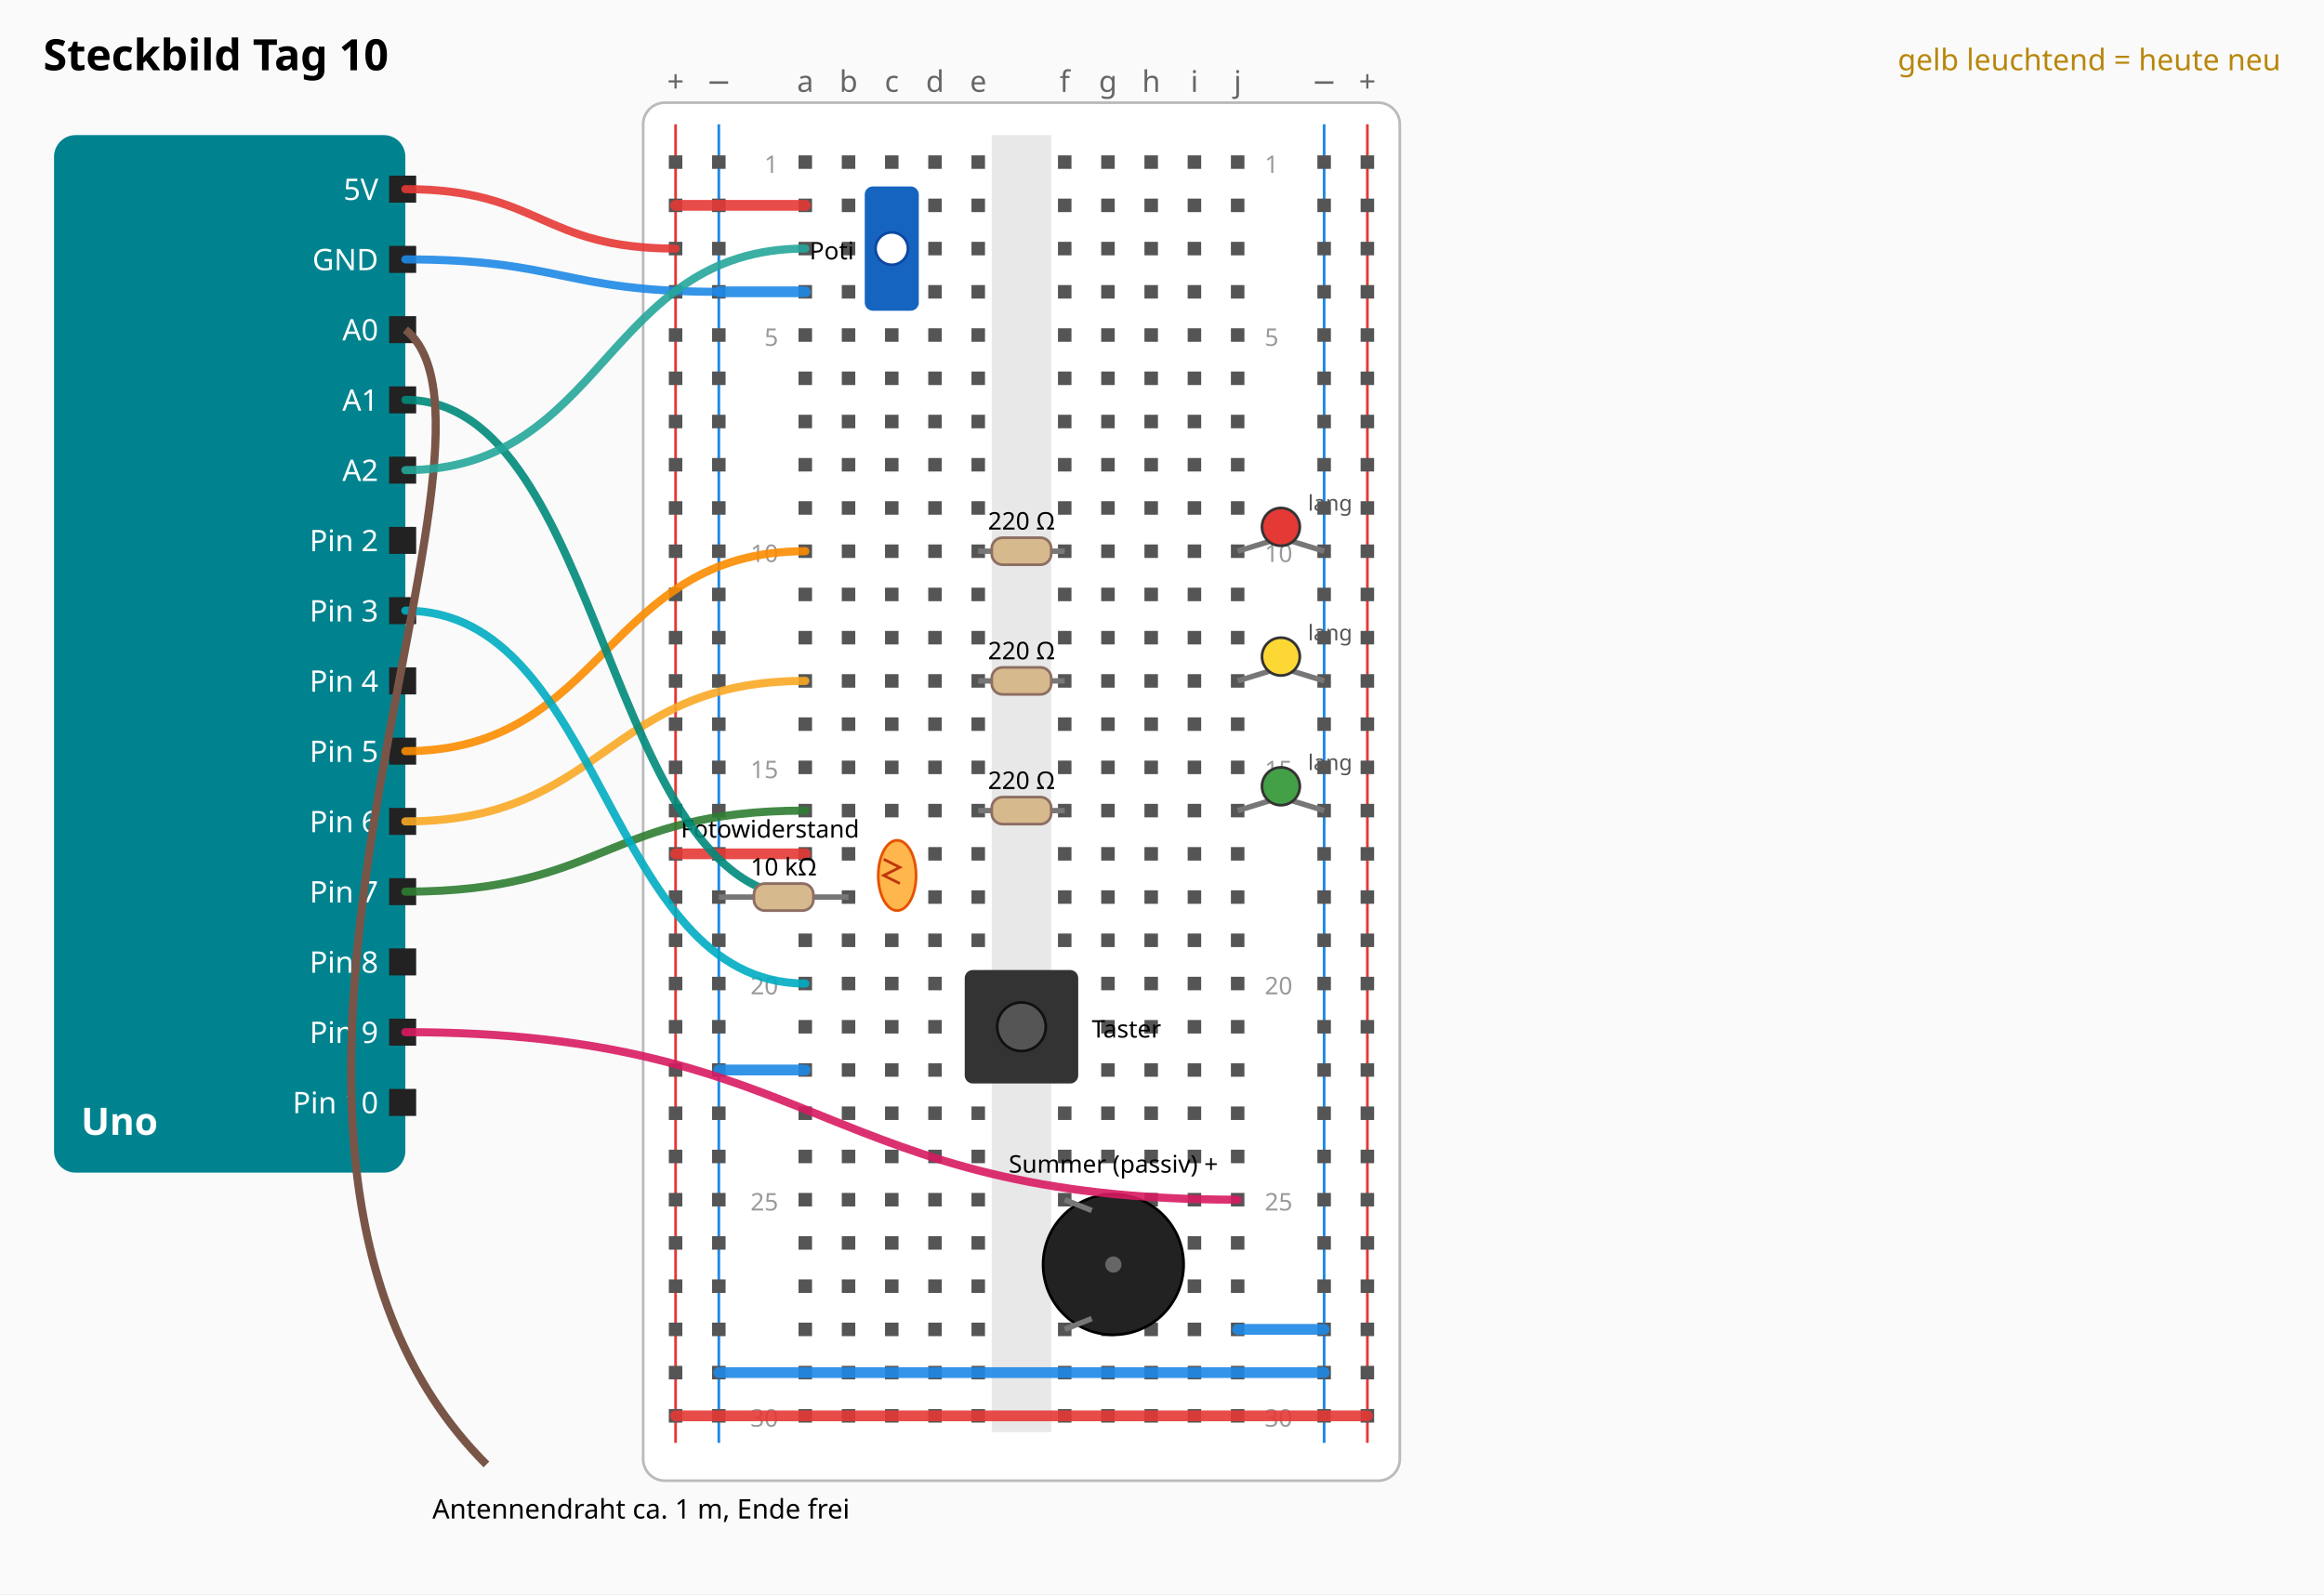
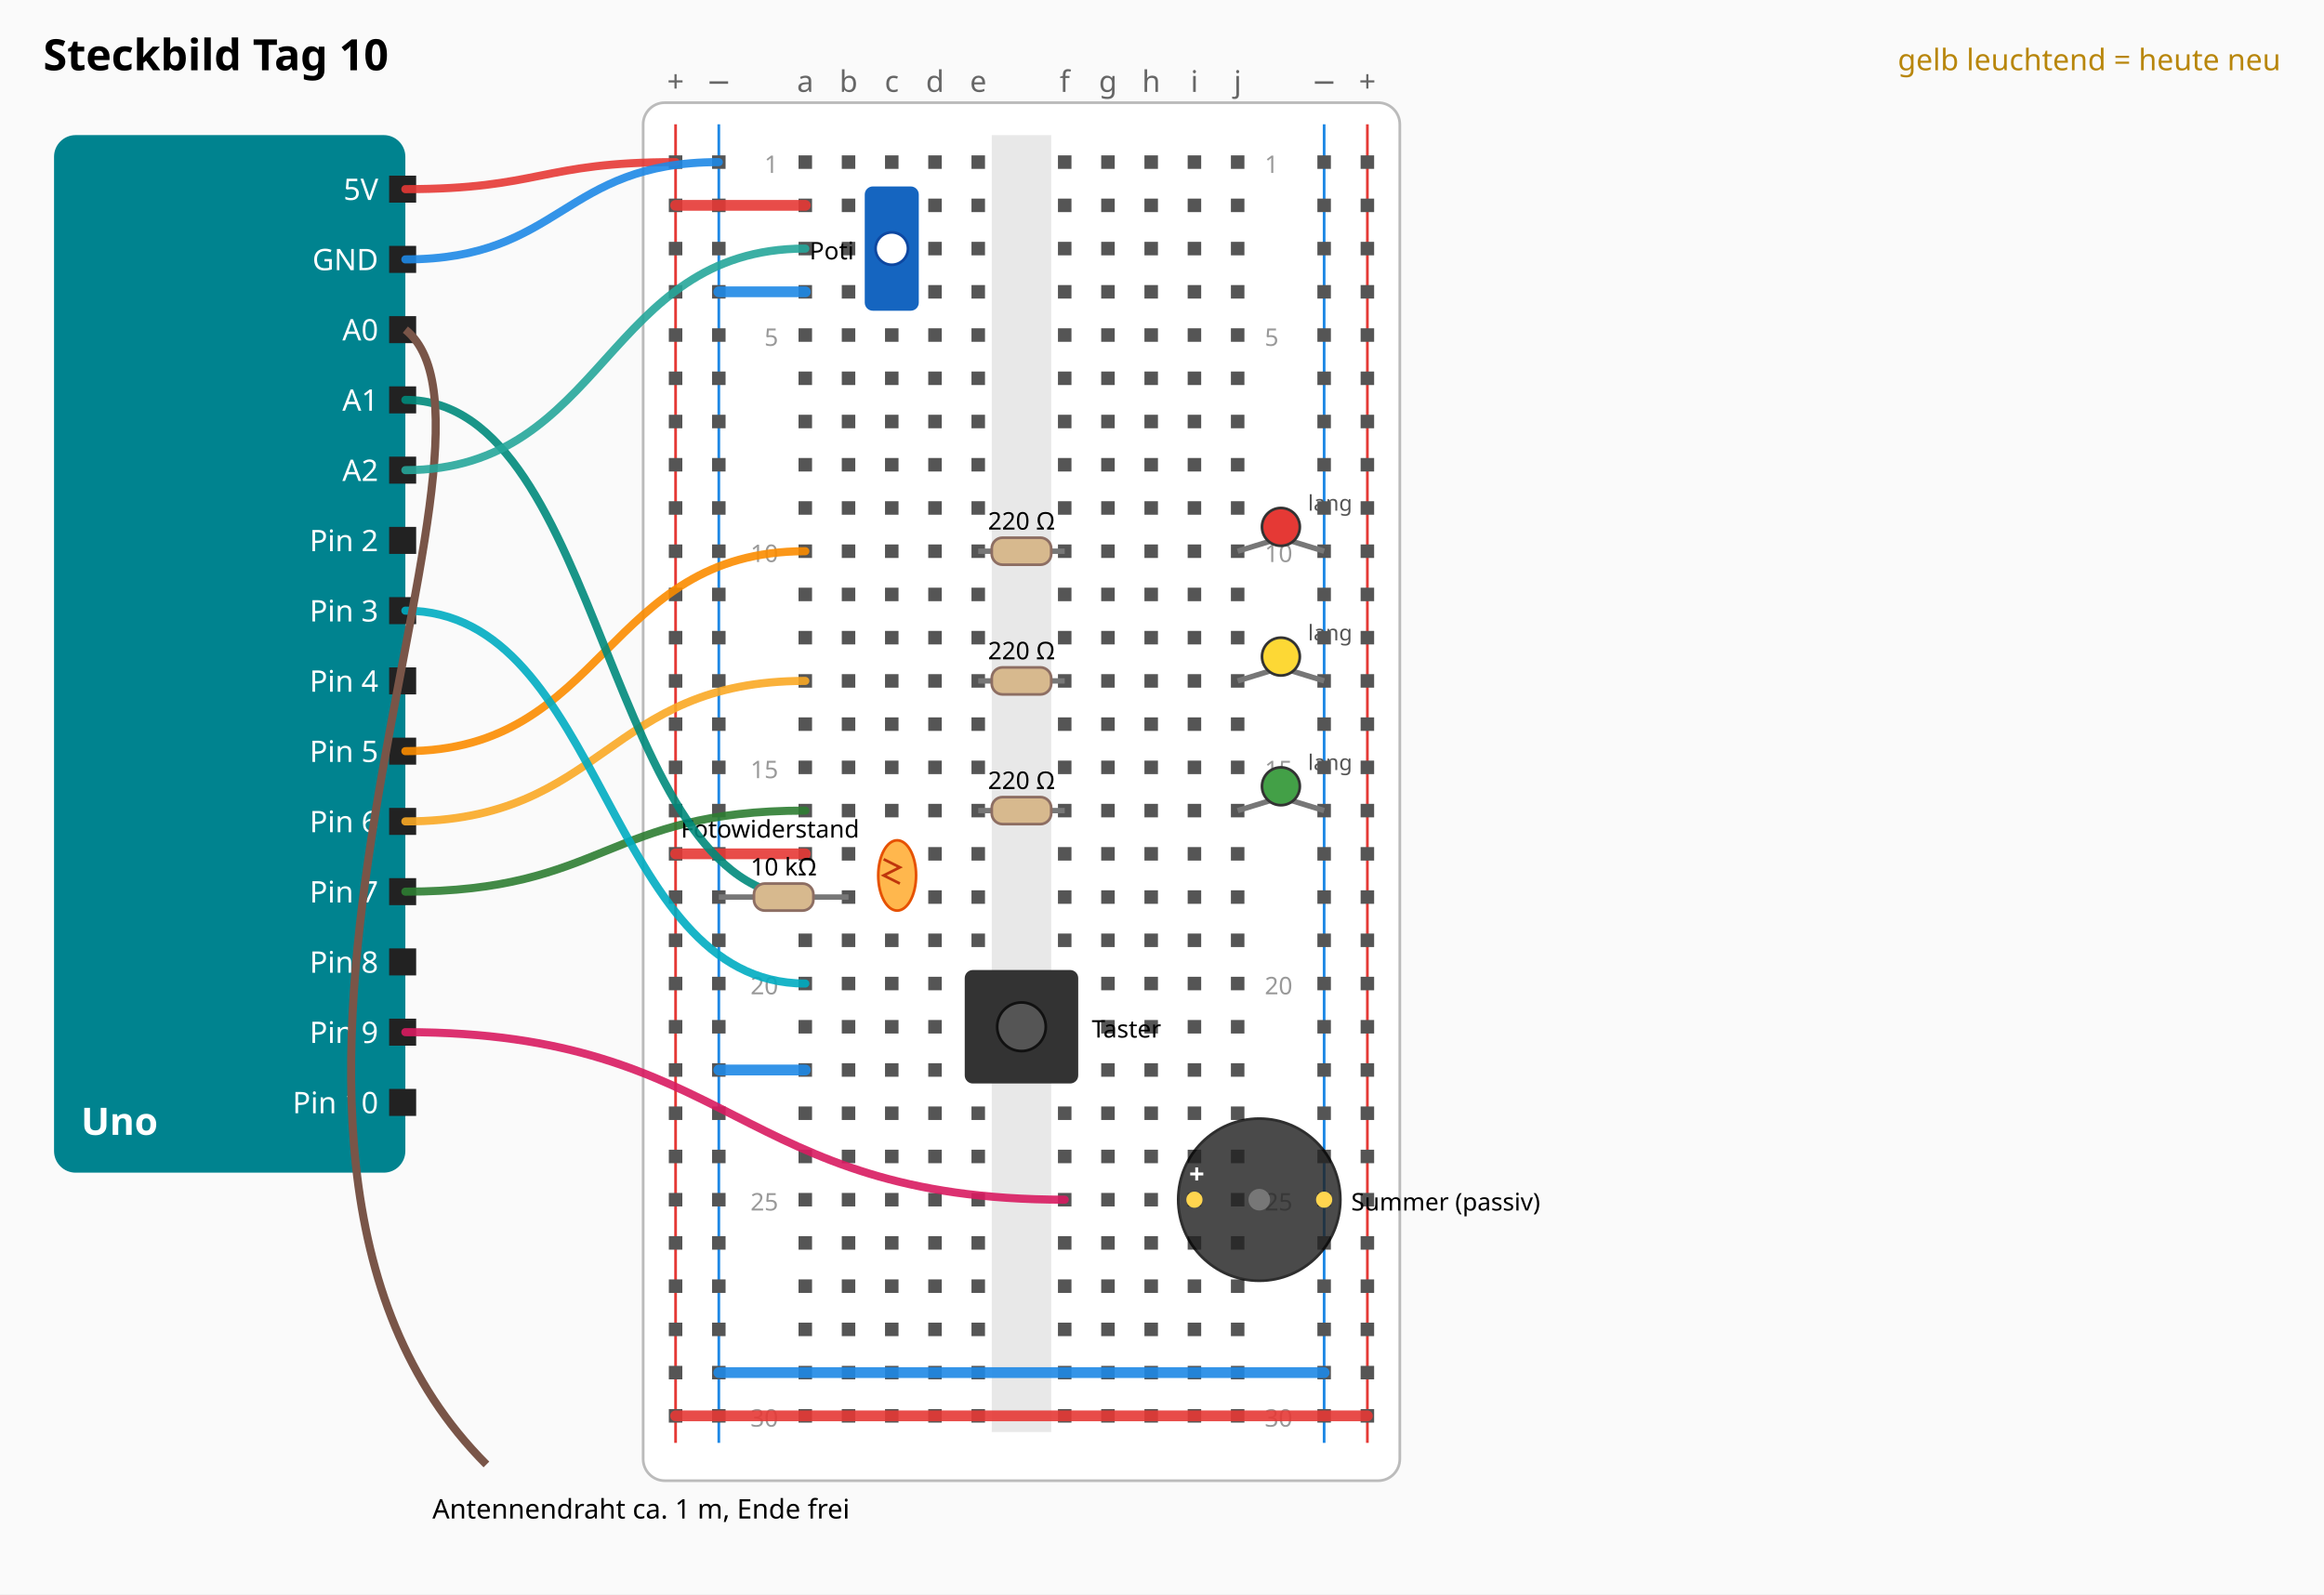
<svg xmlns="http://www.w3.org/2000/svg" viewBox="0 0 860 590" font-family="sans-serif" font-size="11">
  <defs>
    <filter id="glow" filterUnits="userSpaceOnUse" x="0" y="0" width="860" height="590">
      <feDropShadow dx="0" dy="0" stdDeviation="2.5" flood-color="#ffd400" flood-opacity="1" />
    </filter>
  </defs>
  <rect width="860" height="590" fill="#fafafa" />
  <text x="16" y="26" font-size="16" font-weight="bold">Steckbild Tag 10</text>
  <text x="844" y="26" text-anchor="end" fill="#b8860b">gelb leuchtend = heute neu</text>
  <rect x="238" y="38" width="280" height="510" rx="8" fill="#ffffff" stroke="#bbb" />
  <rect x="367" y="50" width="22" height="480" fill="#e8e8e8" />
  <line x1="250" y1="46" x2="250" y2="534" stroke="#e53935" stroke-width="1" />
  <line x1="506" y1="46" x2="506" y2="534" stroke="#e53935" stroke-width="1" />
  <line x1="266" y1="46" x2="266" y2="534" stroke="#1e88e5" stroke-width="1" />
  <line x1="490" y1="46" x2="490" y2="534" stroke="#1e88e5" stroke-width="1" />
  <text x="250" y="34" text-anchor="middle" fill="#666">+</text>
  <rect x="247.5" y="57.5" width="5" height="5" fill="#555" />
  <rect x="247.5" y="73.5" width="5" height="5" fill="#555" />
  <rect x="247.5" y="89.5" width="5" height="5" fill="#555" />
  <rect x="247.5" y="105.5" width="5" height="5" fill="#555" />
  <rect x="247.5" y="121.5" width="5" height="5" fill="#555" />
  <rect x="247.5" y="137.5" width="5" height="5" fill="#555" />
  <rect x="247.5" y="153.5" width="5" height="5" fill="#555" />
  <rect x="247.5" y="169.5" width="5" height="5" fill="#555" />
  <rect x="247.5" y="185.5" width="5" height="5" fill="#555" />
  <rect x="247.5" y="201.5" width="5" height="5" fill="#555" />
  <rect x="247.5" y="217.5" width="5" height="5" fill="#555" />
  <rect x="247.5" y="233.5" width="5" height="5" fill="#555" />
  <rect x="247.5" y="249.5" width="5" height="5" fill="#555" />
  <rect x="247.5" y="265.5" width="5" height="5" fill="#555" />
  <rect x="247.5" y="281.5" width="5" height="5" fill="#555" />
  <rect x="247.5" y="297.5" width="5" height="5" fill="#555" />
  <rect x="247.5" y="313.5" width="5" height="5" fill="#555" />
  <rect x="247.5" y="329.5" width="5" height="5" fill="#555" />
  <rect x="247.5" y="345.5" width="5" height="5" fill="#555" />
  <rect x="247.5" y="361.5" width="5" height="5" fill="#555" />
  <rect x="247.5" y="377.5" width="5" height="5" fill="#555" />
  <rect x="247.5" y="393.5" width="5" height="5" fill="#555" />
  <rect x="247.5" y="409.5" width="5" height="5" fill="#555" />
  <rect x="247.5" y="425.5" width="5" height="5" fill="#555" />
  <rect x="247.5" y="441.5" width="5" height="5" fill="#555" />
  <rect x="247.5" y="457.5" width="5" height="5" fill="#555" />
  <rect x="247.5" y="473.5" width="5" height="5" fill="#555" />
  <rect x="247.5" y="489.5" width="5" height="5" fill="#555" />
  <rect x="247.5" y="505.5" width="5" height="5" fill="#555" />
  <rect x="247.5" y="521.5" width="5" height="5" fill="#555" />
  <text x="266" y="34" text-anchor="middle" fill="#666">−</text>
  <rect x="263.5" y="57.5" width="5" height="5" fill="#555" />
  <rect x="263.5" y="73.5" width="5" height="5" fill="#555" />
  <rect x="263.5" y="89.5" width="5" height="5" fill="#555" />
  <rect x="263.5" y="105.5" width="5" height="5" fill="#555" />
  <rect x="263.5" y="121.5" width="5" height="5" fill="#555" />
  <rect x="263.5" y="137.5" width="5" height="5" fill="#555" />
  <rect x="263.5" y="153.5" width="5" height="5" fill="#555" />
  <rect x="263.5" y="169.5" width="5" height="5" fill="#555" />
  <rect x="263.5" y="185.5" width="5" height="5" fill="#555" />
  <rect x="263.5" y="201.5" width="5" height="5" fill="#555" />
  <rect x="263.5" y="217.5" width="5" height="5" fill="#555" />
  <rect x="263.5" y="233.5" width="5" height="5" fill="#555" />
  <rect x="263.5" y="249.5" width="5" height="5" fill="#555" />
  <rect x="263.5" y="265.5" width="5" height="5" fill="#555" />
  <rect x="263.5" y="281.5" width="5" height="5" fill="#555" />
  <rect x="263.5" y="297.5" width="5" height="5" fill="#555" />
  <rect x="263.5" y="313.5" width="5" height="5" fill="#555" />
  <rect x="263.5" y="329.5" width="5" height="5" fill="#555" />
  <rect x="263.5" y="345.5" width="5" height="5" fill="#555" />
  <rect x="263.5" y="361.5" width="5" height="5" fill="#555" />
  <rect x="263.5" y="377.5" width="5" height="5" fill="#555" />
  <rect x="263.5" y="393.5" width="5" height="5" fill="#555" />
  <rect x="263.5" y="409.5" width="5" height="5" fill="#555" />
  <rect x="263.5" y="425.5" width="5" height="5" fill="#555" />
  <rect x="263.5" y="441.5" width="5" height="5" fill="#555" />
  <rect x="263.5" y="457.5" width="5" height="5" fill="#555" />
  <rect x="263.5" y="473.5" width="5" height="5" fill="#555" />
  <rect x="263.5" y="489.5" width="5" height="5" fill="#555" />
  <rect x="263.5" y="505.5" width="5" height="5" fill="#555" />
  <rect x="263.5" y="521.5" width="5" height="5" fill="#555" />
  <text x="298" y="34" text-anchor="middle" fill="#666">a</text>
  <rect x="295.5" y="57.5" width="5" height="5" fill="#555" />
  <rect x="295.5" y="73.5" width="5" height="5" fill="#555" />
  <rect x="295.5" y="89.5" width="5" height="5" fill="#555" />
  <rect x="295.5" y="105.5" width="5" height="5" fill="#555" />
  <rect x="295.5" y="121.5" width="5" height="5" fill="#555" />
  <rect x="295.5" y="137.5" width="5" height="5" fill="#555" />
  <rect x="295.5" y="153.5" width="5" height="5" fill="#555" />
  <rect x="295.5" y="169.5" width="5" height="5" fill="#555" />
  <rect x="295.5" y="185.5" width="5" height="5" fill="#555" />
  <rect x="295.5" y="201.5" width="5" height="5" fill="#555" />
  <rect x="295.5" y="217.5" width="5" height="5" fill="#555" />
  <rect x="295.5" y="233.5" width="5" height="5" fill="#555" />
  <rect x="295.5" y="249.5" width="5" height="5" fill="#555" />
  <rect x="295.5" y="265.5" width="5" height="5" fill="#555" />
  <rect x="295.5" y="281.5" width="5" height="5" fill="#555" />
  <rect x="295.5" y="297.5" width="5" height="5" fill="#555" />
  <rect x="295.5" y="313.5" width="5" height="5" fill="#555" />
  <rect x="295.5" y="329.5" width="5" height="5" fill="#555" />
  <rect x="295.5" y="345.5" width="5" height="5" fill="#555" />
  <rect x="295.5" y="361.5" width="5" height="5" fill="#555" />
  <rect x="295.5" y="377.5" width="5" height="5" fill="#555" />
  <rect x="295.5" y="393.5" width="5" height="5" fill="#555" />
  <rect x="295.5" y="409.5" width="5" height="5" fill="#555" />
  <rect x="295.5" y="425.5" width="5" height="5" fill="#555" />
  <rect x="295.5" y="441.5" width="5" height="5" fill="#555" />
  <rect x="295.5" y="457.5" width="5" height="5" fill="#555" />
  <rect x="295.5" y="473.5" width="5" height="5" fill="#555" />
  <rect x="295.5" y="489.5" width="5" height="5" fill="#555" />
  <rect x="295.5" y="505.5" width="5" height="5" fill="#555" />
  <rect x="295.5" y="521.5" width="5" height="5" fill="#555" />
  <text x="314" y="34" text-anchor="middle" fill="#666">b</text>
  <rect x="311.5" y="57.5" width="5" height="5" fill="#555" />
  <rect x="311.5" y="73.5" width="5" height="5" fill="#555" />
  <rect x="311.5" y="89.5" width="5" height="5" fill="#555" />
  <rect x="311.5" y="105.5" width="5" height="5" fill="#555" />
  <rect x="311.5" y="121.5" width="5" height="5" fill="#555" />
  <rect x="311.5" y="137.5" width="5" height="5" fill="#555" />
  <rect x="311.5" y="153.5" width="5" height="5" fill="#555" />
  <rect x="311.5" y="169.5" width="5" height="5" fill="#555" />
  <rect x="311.5" y="185.5" width="5" height="5" fill="#555" />
  <rect x="311.5" y="201.5" width="5" height="5" fill="#555" />
  <rect x="311.5" y="217.5" width="5" height="5" fill="#555" />
  <rect x="311.5" y="233.5" width="5" height="5" fill="#555" />
  <rect x="311.5" y="249.5" width="5" height="5" fill="#555" />
  <rect x="311.5" y="265.5" width="5" height="5" fill="#555" />
  <rect x="311.5" y="281.5" width="5" height="5" fill="#555" />
  <rect x="311.5" y="297.5" width="5" height="5" fill="#555" />
  <rect x="311.5" y="313.5" width="5" height="5" fill="#555" />
  <rect x="311.5" y="329.5" width="5" height="5" fill="#555" />
  <rect x="311.5" y="345.5" width="5" height="5" fill="#555" />
  <rect x="311.5" y="361.5" width="5" height="5" fill="#555" />
  <rect x="311.5" y="377.5" width="5" height="5" fill="#555" />
  <rect x="311.5" y="393.5" width="5" height="5" fill="#555" />
  <rect x="311.5" y="409.5" width="5" height="5" fill="#555" />
  <rect x="311.5" y="425.5" width="5" height="5" fill="#555" />
  <rect x="311.5" y="441.5" width="5" height="5" fill="#555" />
  <rect x="311.5" y="457.5" width="5" height="5" fill="#555" />
  <rect x="311.5" y="473.5" width="5" height="5" fill="#555" />
  <rect x="311.5" y="489.5" width="5" height="5" fill="#555" />
  <rect x="311.5" y="505.5" width="5" height="5" fill="#555" />
  <rect x="311.5" y="521.5" width="5" height="5" fill="#555" />
  <text x="330" y="34" text-anchor="middle" fill="#666">c</text>
  <rect x="327.5" y="57.5" width="5" height="5" fill="#555" />
  <rect x="327.5" y="73.5" width="5" height="5" fill="#555" />
  <rect x="327.5" y="89.5" width="5" height="5" fill="#555" />
  <rect x="327.5" y="105.5" width="5" height="5" fill="#555" />
  <rect x="327.5" y="121.5" width="5" height="5" fill="#555" />
  <rect x="327.5" y="137.5" width="5" height="5" fill="#555" />
  <rect x="327.5" y="153.5" width="5" height="5" fill="#555" />
  <rect x="327.5" y="169.5" width="5" height="5" fill="#555" />
  <rect x="327.5" y="185.5" width="5" height="5" fill="#555" />
  <rect x="327.5" y="201.5" width="5" height="5" fill="#555" />
  <rect x="327.5" y="217.5" width="5" height="5" fill="#555" />
  <rect x="327.5" y="233.5" width="5" height="5" fill="#555" />
  <rect x="327.5" y="249.5" width="5" height="5" fill="#555" />
  <rect x="327.5" y="265.5" width="5" height="5" fill="#555" />
  <rect x="327.5" y="281.5" width="5" height="5" fill="#555" />
  <rect x="327.5" y="297.5" width="5" height="5" fill="#555" />
  <rect x="327.5" y="313.5" width="5" height="5" fill="#555" />
  <rect x="327.5" y="329.5" width="5" height="5" fill="#555" />
  <rect x="327.5" y="345.5" width="5" height="5" fill="#555" />
  <rect x="327.5" y="361.5" width="5" height="5" fill="#555" />
  <rect x="327.5" y="377.5" width="5" height="5" fill="#555" />
  <rect x="327.5" y="393.5" width="5" height="5" fill="#555" />
  <rect x="327.5" y="409.5" width="5" height="5" fill="#555" />
  <rect x="327.5" y="425.5" width="5" height="5" fill="#555" />
  <rect x="327.5" y="441.5" width="5" height="5" fill="#555" />
  <rect x="327.5" y="457.5" width="5" height="5" fill="#555" />
  <rect x="327.5" y="473.5" width="5" height="5" fill="#555" />
  <rect x="327.5" y="489.5" width="5" height="5" fill="#555" />
  <rect x="327.5" y="505.5" width="5" height="5" fill="#555" />
  <rect x="327.5" y="521.5" width="5" height="5" fill="#555" />
  <text x="346" y="34" text-anchor="middle" fill="#666">d</text>
  <rect x="343.5" y="57.5" width="5" height="5" fill="#555" />
  <rect x="343.5" y="73.5" width="5" height="5" fill="#555" />
  <rect x="343.5" y="89.5" width="5" height="5" fill="#555" />
  <rect x="343.5" y="105.5" width="5" height="5" fill="#555" />
  <rect x="343.5" y="121.5" width="5" height="5" fill="#555" />
  <rect x="343.5" y="137.5" width="5" height="5" fill="#555" />
  <rect x="343.5" y="153.5" width="5" height="5" fill="#555" />
  <rect x="343.5" y="169.5" width="5" height="5" fill="#555" />
  <rect x="343.5" y="185.5" width="5" height="5" fill="#555" />
  <rect x="343.5" y="201.5" width="5" height="5" fill="#555" />
  <rect x="343.5" y="217.5" width="5" height="5" fill="#555" />
  <rect x="343.5" y="233.5" width="5" height="5" fill="#555" />
  <rect x="343.5" y="249.5" width="5" height="5" fill="#555" />
  <rect x="343.5" y="265.5" width="5" height="5" fill="#555" />
  <rect x="343.5" y="281.5" width="5" height="5" fill="#555" />
  <rect x="343.5" y="297.5" width="5" height="5" fill="#555" />
  <rect x="343.5" y="313.5" width="5" height="5" fill="#555" />
  <rect x="343.5" y="329.5" width="5" height="5" fill="#555" />
  <rect x="343.5" y="345.5" width="5" height="5" fill="#555" />
  <rect x="343.5" y="361.5" width="5" height="5" fill="#555" />
  <rect x="343.5" y="377.5" width="5" height="5" fill="#555" />
  <rect x="343.5" y="393.5" width="5" height="5" fill="#555" />
  <rect x="343.5" y="409.5" width="5" height="5" fill="#555" />
  <rect x="343.5" y="425.5" width="5" height="5" fill="#555" />
  <rect x="343.5" y="441.5" width="5" height="5" fill="#555" />
  <rect x="343.5" y="457.5" width="5" height="5" fill="#555" />
  <rect x="343.5" y="473.5" width="5" height="5" fill="#555" />
  <rect x="343.5" y="489.5" width="5" height="5" fill="#555" />
  <rect x="343.5" y="505.5" width="5" height="5" fill="#555" />
  <rect x="343.5" y="521.5" width="5" height="5" fill="#555" />
  <text x="362" y="34" text-anchor="middle" fill="#666">e</text>
  <rect x="359.5" y="57.5" width="5" height="5" fill="#555" />
  <rect x="359.5" y="73.5" width="5" height="5" fill="#555" />
  <rect x="359.5" y="89.5" width="5" height="5" fill="#555" />
  <rect x="359.5" y="105.5" width="5" height="5" fill="#555" />
  <rect x="359.5" y="121.5" width="5" height="5" fill="#555" />
  <rect x="359.5" y="137.5" width="5" height="5" fill="#555" />
  <rect x="359.5" y="153.5" width="5" height="5" fill="#555" />
  <rect x="359.5" y="169.5" width="5" height="5" fill="#555" />
  <rect x="359.5" y="185.5" width="5" height="5" fill="#555" />
  <rect x="359.5" y="201.5" width="5" height="5" fill="#555" />
  <rect x="359.5" y="217.5" width="5" height="5" fill="#555" />
  <rect x="359.5" y="233.5" width="5" height="5" fill="#555" />
  <rect x="359.5" y="249.5" width="5" height="5" fill="#555" />
  <rect x="359.5" y="265.5" width="5" height="5" fill="#555" />
  <rect x="359.5" y="281.5" width="5" height="5" fill="#555" />
  <rect x="359.5" y="297.5" width="5" height="5" fill="#555" />
  <rect x="359.5" y="313.5" width="5" height="5" fill="#555" />
  <rect x="359.5" y="329.5" width="5" height="5" fill="#555" />
  <rect x="359.5" y="345.5" width="5" height="5" fill="#555" />
  <rect x="359.5" y="361.5" width="5" height="5" fill="#555" />
  <rect x="359.5" y="377.5" width="5" height="5" fill="#555" />
  <rect x="359.5" y="393.5" width="5" height="5" fill="#555" />
  <rect x="359.5" y="409.5" width="5" height="5" fill="#555" />
  <rect x="359.5" y="425.5" width="5" height="5" fill="#555" />
  <rect x="359.5" y="441.5" width="5" height="5" fill="#555" />
  <rect x="359.5" y="457.5" width="5" height="5" fill="#555" />
  <rect x="359.5" y="473.5" width="5" height="5" fill="#555" />
  <rect x="359.5" y="489.5" width="5" height="5" fill="#555" />
  <rect x="359.5" y="505.5" width="5" height="5" fill="#555" />
  <rect x="359.5" y="521.5" width="5" height="5" fill="#555" />
  <text x="394" y="34" text-anchor="middle" fill="#666">f</text>
  <rect x="391.5" y="57.5" width="5" height="5" fill="#555" />
  <rect x="391.5" y="73.5" width="5" height="5" fill="#555" />
  <rect x="391.5" y="89.5" width="5" height="5" fill="#555" />
  <rect x="391.5" y="105.5" width="5" height="5" fill="#555" />
  <rect x="391.5" y="121.5" width="5" height="5" fill="#555" />
  <rect x="391.5" y="137.5" width="5" height="5" fill="#555" />
  <rect x="391.5" y="153.5" width="5" height="5" fill="#555" />
  <rect x="391.5" y="169.5" width="5" height="5" fill="#555" />
  <rect x="391.5" y="185.5" width="5" height="5" fill="#555" />
  <rect x="391.5" y="201.5" width="5" height="5" fill="#555" />
  <rect x="391.5" y="217.5" width="5" height="5" fill="#555" />
  <rect x="391.5" y="233.5" width="5" height="5" fill="#555" />
  <rect x="391.5" y="249.5" width="5" height="5" fill="#555" />
  <rect x="391.5" y="265.5" width="5" height="5" fill="#555" />
  <rect x="391.5" y="281.5" width="5" height="5" fill="#555" />
  <rect x="391.5" y="297.5" width="5" height="5" fill="#555" />
  <rect x="391.5" y="313.5" width="5" height="5" fill="#555" />
  <rect x="391.5" y="329.5" width="5" height="5" fill="#555" />
  <rect x="391.5" y="345.5" width="5" height="5" fill="#555" />
  <rect x="391.5" y="361.5" width="5" height="5" fill="#555" />
  <rect x="391.5" y="377.5" width="5" height="5" fill="#555" />
  <rect x="391.5" y="393.5" width="5" height="5" fill="#555" />
  <rect x="391.5" y="409.5" width="5" height="5" fill="#555" />
  <rect x="391.5" y="425.5" width="5" height="5" fill="#555" />
  <rect x="391.5" y="441.5" width="5" height="5" fill="#555" />
  <rect x="391.5" y="457.5" width="5" height="5" fill="#555" />
  <rect x="391.5" y="473.5" width="5" height="5" fill="#555" />
  <rect x="391.5" y="489.5" width="5" height="5" fill="#555" />
  <rect x="391.5" y="505.5" width="5" height="5" fill="#555" />
  <rect x="391.5" y="521.5" width="5" height="5" fill="#555" />
  <text x="410" y="34" text-anchor="middle" fill="#666">g</text>
  <rect x="407.5" y="57.5" width="5" height="5" fill="#555" />
  <rect x="407.5" y="73.5" width="5" height="5" fill="#555" />
  <rect x="407.5" y="89.5" width="5" height="5" fill="#555" />
  <rect x="407.5" y="105.5" width="5" height="5" fill="#555" />
  <rect x="407.5" y="121.5" width="5" height="5" fill="#555" />
  <rect x="407.5" y="137.5" width="5" height="5" fill="#555" />
  <rect x="407.5" y="153.5" width="5" height="5" fill="#555" />
  <rect x="407.5" y="169.5" width="5" height="5" fill="#555" />
  <rect x="407.5" y="185.5" width="5" height="5" fill="#555" />
  <rect x="407.5" y="201.5" width="5" height="5" fill="#555" />
  <rect x="407.5" y="217.5" width="5" height="5" fill="#555" />
  <rect x="407.5" y="233.5" width="5" height="5" fill="#555" />
  <rect x="407.5" y="249.5" width="5" height="5" fill="#555" />
  <rect x="407.5" y="265.5" width="5" height="5" fill="#555" />
  <rect x="407.5" y="281.5" width="5" height="5" fill="#555" />
  <rect x="407.5" y="297.5" width="5" height="5" fill="#555" />
  <rect x="407.5" y="313.5" width="5" height="5" fill="#555" />
  <rect x="407.5" y="329.5" width="5" height="5" fill="#555" />
  <rect x="407.5" y="345.5" width="5" height="5" fill="#555" />
  <rect x="407.5" y="361.5" width="5" height="5" fill="#555" />
  <rect x="407.5" y="377.5" width="5" height="5" fill="#555" />
  <rect x="407.5" y="393.5" width="5" height="5" fill="#555" />
  <rect x="407.5" y="409.5" width="5" height="5" fill="#555" />
  <rect x="407.5" y="425.5" width="5" height="5" fill="#555" />
  <rect x="407.5" y="441.5" width="5" height="5" fill="#555" />
  <rect x="407.5" y="457.5" width="5" height="5" fill="#555" />
  <rect x="407.5" y="473.5" width="5" height="5" fill="#555" />
  <rect x="407.5" y="489.5" width="5" height="5" fill="#555" />
  <rect x="407.5" y="505.5" width="5" height="5" fill="#555" />
  <rect x="407.5" y="521.5" width="5" height="5" fill="#555" />
  <text x="426" y="34" text-anchor="middle" fill="#666">h</text>
  <rect x="423.5" y="57.5" width="5" height="5" fill="#555" />
  <rect x="423.5" y="73.5" width="5" height="5" fill="#555" />
  <rect x="423.5" y="89.5" width="5" height="5" fill="#555" />
  <rect x="423.5" y="105.5" width="5" height="5" fill="#555" />
  <rect x="423.5" y="121.5" width="5" height="5" fill="#555" />
  <rect x="423.5" y="137.5" width="5" height="5" fill="#555" />
  <rect x="423.5" y="153.5" width="5" height="5" fill="#555" />
  <rect x="423.5" y="169.5" width="5" height="5" fill="#555" />
  <rect x="423.5" y="185.5" width="5" height="5" fill="#555" />
  <rect x="423.5" y="201.5" width="5" height="5" fill="#555" />
  <rect x="423.5" y="217.5" width="5" height="5" fill="#555" />
  <rect x="423.5" y="233.5" width="5" height="5" fill="#555" />
  <rect x="423.5" y="249.5" width="5" height="5" fill="#555" />
  <rect x="423.5" y="265.5" width="5" height="5" fill="#555" />
  <rect x="423.5" y="281.5" width="5" height="5" fill="#555" />
  <rect x="423.5" y="297.5" width="5" height="5" fill="#555" />
  <rect x="423.5" y="313.5" width="5" height="5" fill="#555" />
  <rect x="423.5" y="329.5" width="5" height="5" fill="#555" />
  <rect x="423.5" y="345.5" width="5" height="5" fill="#555" />
  <rect x="423.5" y="361.5" width="5" height="5" fill="#555" />
  <rect x="423.5" y="377.5" width="5" height="5" fill="#555" />
  <rect x="423.5" y="393.5" width="5" height="5" fill="#555" />
  <rect x="423.5" y="409.5" width="5" height="5" fill="#555" />
  <rect x="423.5" y="425.5" width="5" height="5" fill="#555" />
  <rect x="423.5" y="441.5" width="5" height="5" fill="#555" />
  <rect x="423.5" y="457.5" width="5" height="5" fill="#555" />
  <rect x="423.5" y="473.5" width="5" height="5" fill="#555" />
  <rect x="423.5" y="489.5" width="5" height="5" fill="#555" />
  <rect x="423.5" y="505.5" width="5" height="5" fill="#555" />
  <rect x="423.5" y="521.5" width="5" height="5" fill="#555" />
  <text x="442" y="34" text-anchor="middle" fill="#666">i</text>
  <rect x="439.5" y="57.5" width="5" height="5" fill="#555" />
  <rect x="439.5" y="73.5" width="5" height="5" fill="#555" />
  <rect x="439.5" y="89.5" width="5" height="5" fill="#555" />
  <rect x="439.5" y="105.5" width="5" height="5" fill="#555" />
  <rect x="439.5" y="121.5" width="5" height="5" fill="#555" />
  <rect x="439.5" y="137.5" width="5" height="5" fill="#555" />
  <rect x="439.5" y="153.5" width="5" height="5" fill="#555" />
  <rect x="439.5" y="169.5" width="5" height="5" fill="#555" />
  <rect x="439.5" y="185.5" width="5" height="5" fill="#555" />
  <rect x="439.5" y="201.5" width="5" height="5" fill="#555" />
  <rect x="439.5" y="217.5" width="5" height="5" fill="#555" />
  <rect x="439.5" y="233.5" width="5" height="5" fill="#555" />
  <rect x="439.5" y="249.5" width="5" height="5" fill="#555" />
  <rect x="439.5" y="265.5" width="5" height="5" fill="#555" />
  <rect x="439.5" y="281.5" width="5" height="5" fill="#555" />
  <rect x="439.5" y="297.5" width="5" height="5" fill="#555" />
  <rect x="439.5" y="313.5" width="5" height="5" fill="#555" />
  <rect x="439.5" y="329.5" width="5" height="5" fill="#555" />
  <rect x="439.5" y="345.5" width="5" height="5" fill="#555" />
  <rect x="439.5" y="361.5" width="5" height="5" fill="#555" />
  <rect x="439.5" y="377.5" width="5" height="5" fill="#555" />
  <rect x="439.5" y="393.5" width="5" height="5" fill="#555" />
  <rect x="439.5" y="409.5" width="5" height="5" fill="#555" />
  <rect x="439.5" y="425.5" width="5" height="5" fill="#555" />
  <rect x="439.5" y="441.5" width="5" height="5" fill="#555" />
  <rect x="439.5" y="457.5" width="5" height="5" fill="#555" />
  <rect x="439.5" y="473.5" width="5" height="5" fill="#555" />
  <rect x="439.5" y="489.5" width="5" height="5" fill="#555" />
  <rect x="439.5" y="505.5" width="5" height="5" fill="#555" />
  <rect x="439.5" y="521.5" width="5" height="5" fill="#555" />
  <text x="458" y="34" text-anchor="middle" fill="#666">j</text>
  <rect x="455.5" y="57.5" width="5" height="5" fill="#555" />
  <rect x="455.5" y="73.5" width="5" height="5" fill="#555" />
  <rect x="455.5" y="89.5" width="5" height="5" fill="#555" />
  <rect x="455.5" y="105.5" width="5" height="5" fill="#555" />
  <rect x="455.5" y="121.5" width="5" height="5" fill="#555" />
  <rect x="455.5" y="137.5" width="5" height="5" fill="#555" />
  <rect x="455.5" y="153.5" width="5" height="5" fill="#555" />
  <rect x="455.5" y="169.5" width="5" height="5" fill="#555" />
  <rect x="455.5" y="185.5" width="5" height="5" fill="#555" />
  <rect x="455.5" y="201.5" width="5" height="5" fill="#555" />
  <rect x="455.5" y="217.5" width="5" height="5" fill="#555" />
  <rect x="455.5" y="233.5" width="5" height="5" fill="#555" />
  <rect x="455.5" y="249.5" width="5" height="5" fill="#555" />
  <rect x="455.5" y="265.5" width="5" height="5" fill="#555" />
  <rect x="455.5" y="281.5" width="5" height="5" fill="#555" />
  <rect x="455.5" y="297.5" width="5" height="5" fill="#555" />
  <rect x="455.5" y="313.5" width="5" height="5" fill="#555" />
  <rect x="455.5" y="329.5" width="5" height="5" fill="#555" />
  <rect x="455.5" y="345.5" width="5" height="5" fill="#555" />
  <rect x="455.5" y="361.5" width="5" height="5" fill="#555" />
  <rect x="455.5" y="377.5" width="5" height="5" fill="#555" />
  <rect x="455.5" y="393.5" width="5" height="5" fill="#555" />
  <rect x="455.5" y="409.5" width="5" height="5" fill="#555" />
  <rect x="455.5" y="425.5" width="5" height="5" fill="#555" />
  <rect x="455.5" y="441.5" width="5" height="5" fill="#555" />
  <rect x="455.5" y="457.5" width="5" height="5" fill="#555" />
  <rect x="455.5" y="473.5" width="5" height="5" fill="#555" />
  <rect x="455.5" y="489.5" width="5" height="5" fill="#555" />
  <rect x="455.5" y="505.5" width="5" height="5" fill="#555" />
  <rect x="455.5" y="521.5" width="5" height="5" fill="#555" />
  <text x="490" y="34" text-anchor="middle" fill="#666">−</text>
  <rect x="487.5" y="57.5" width="5" height="5" fill="#555" />
  <rect x="487.5" y="73.5" width="5" height="5" fill="#555" />
  <rect x="487.5" y="89.5" width="5" height="5" fill="#555" />
  <rect x="487.5" y="105.5" width="5" height="5" fill="#555" />
  <rect x="487.5" y="121.5" width="5" height="5" fill="#555" />
  <rect x="487.5" y="137.5" width="5" height="5" fill="#555" />
  <rect x="487.5" y="153.5" width="5" height="5" fill="#555" />
  <rect x="487.5" y="169.5" width="5" height="5" fill="#555" />
  <rect x="487.5" y="185.5" width="5" height="5" fill="#555" />
  <rect x="487.5" y="201.5" width="5" height="5" fill="#555" />
  <rect x="487.5" y="217.5" width="5" height="5" fill="#555" />
  <rect x="487.5" y="233.5" width="5" height="5" fill="#555" />
  <rect x="487.5" y="249.5" width="5" height="5" fill="#555" />
  <rect x="487.5" y="265.5" width="5" height="5" fill="#555" />
  <rect x="487.5" y="281.5" width="5" height="5" fill="#555" />
  <rect x="487.5" y="297.5" width="5" height="5" fill="#555" />
  <rect x="487.5" y="313.5" width="5" height="5" fill="#555" />
  <rect x="487.5" y="329.5" width="5" height="5" fill="#555" />
  <rect x="487.5" y="345.5" width="5" height="5" fill="#555" />
  <rect x="487.5" y="361.5" width="5" height="5" fill="#555" />
  <rect x="487.5" y="377.5" width="5" height="5" fill="#555" />
  <rect x="487.5" y="393.5" width="5" height="5" fill="#555" />
  <rect x="487.5" y="409.5" width="5" height="5" fill="#555" />
  <rect x="487.5" y="425.5" width="5" height="5" fill="#555" />
  <rect x="487.5" y="441.5" width="5" height="5" fill="#555" />
  <rect x="487.5" y="457.5" width="5" height="5" fill="#555" />
  <rect x="487.5" y="473.5" width="5" height="5" fill="#555" />
  <rect x="487.5" y="489.5" width="5" height="5" fill="#555" />
  <rect x="487.5" y="505.5" width="5" height="5" fill="#555" />
  <rect x="487.5" y="521.5" width="5" height="5" fill="#555" />
  <text x="506" y="34" text-anchor="middle" fill="#666">+</text>
  <rect x="503.5" y="57.5" width="5" height="5" fill="#555" />
  <rect x="503.5" y="73.5" width="5" height="5" fill="#555" />
  <rect x="503.5" y="89.5" width="5" height="5" fill="#555" />
  <rect x="503.5" y="105.5" width="5" height="5" fill="#555" />
  <rect x="503.5" y="121.5" width="5" height="5" fill="#555" />
  <rect x="503.5" y="137.5" width="5" height="5" fill="#555" />
  <rect x="503.5" y="153.5" width="5" height="5" fill="#555" />
  <rect x="503.5" y="169.5" width="5" height="5" fill="#555" />
  <rect x="503.5" y="185.5" width="5" height="5" fill="#555" />
  <rect x="503.5" y="201.5" width="5" height="5" fill="#555" />
  <rect x="503.5" y="217.5" width="5" height="5" fill="#555" />
  <rect x="503.5" y="233.5" width="5" height="5" fill="#555" />
  <rect x="503.5" y="249.5" width="5" height="5" fill="#555" />
  <rect x="503.5" y="265.5" width="5" height="5" fill="#555" />
  <rect x="503.5" y="281.5" width="5" height="5" fill="#555" />
  <rect x="503.5" y="297.5" width="5" height="5" fill="#555" />
  <rect x="503.5" y="313.5" width="5" height="5" fill="#555" />
  <rect x="503.5" y="329.5" width="5" height="5" fill="#555" />
  <rect x="503.5" y="345.5" width="5" height="5" fill="#555" />
  <rect x="503.5" y="361.5" width="5" height="5" fill="#555" />
  <rect x="503.5" y="377.5" width="5" height="5" fill="#555" />
  <rect x="503.5" y="393.5" width="5" height="5" fill="#555" />
  <rect x="503.5" y="409.5" width="5" height="5" fill="#555" />
  <rect x="503.5" y="425.5" width="5" height="5" fill="#555" />
  <rect x="503.5" y="441.5" width="5" height="5" fill="#555" />
  <rect x="503.5" y="457.5" width="5" height="5" fill="#555" />
  <rect x="503.5" y="473.5" width="5" height="5" fill="#555" />
  <rect x="503.5" y="489.5" width="5" height="5" fill="#555" />
  <rect x="503.5" y="505.5" width="5" height="5" fill="#555" />
  <rect x="503.5" y="521.5" width="5" height="5" fill="#555" />
  <text x="288" y="64" text-anchor="end" fill="#999" font-size="9">1</text>
  <text x="468" y="64" fill="#999" font-size="9">1</text>
  <text x="288" y="128" text-anchor="end" fill="#999" font-size="9">5</text>
  <text x="468" y="128" fill="#999" font-size="9">5</text>
  <text x="288" y="208" text-anchor="end" fill="#999" font-size="9">10</text>
  <text x="468" y="208" fill="#999" font-size="9">10</text>
  <text x="288" y="288" text-anchor="end" fill="#999" font-size="9">15</text>
  <text x="468" y="288" fill="#999" font-size="9">15</text>
  <text x="288" y="368" text-anchor="end" fill="#999" font-size="9">20</text>
  <text x="468" y="368" fill="#999" font-size="9">20</text>
  <text x="288" y="448" text-anchor="end" fill="#999" font-size="9">25</text>
  <text x="468" y="448" fill="#999" font-size="9">25</text>
  <text x="288" y="528" text-anchor="end" fill="#999" font-size="9">30</text>
  <text x="468" y="528" fill="#999" font-size="9">30</text>
  <rect x="20" y="50" width="130" height="384" rx="8" fill="#00838f" />
  <text x="30" y="420" fill="#fff" font-size="14" font-weight="bold">Uno</text>
  <text x="140" y="74" text-anchor="end" fill="#fff">5V</text>
  <rect x="144" y="65" width="10" height="10" fill="#222" />
  <text x="140" y="100" text-anchor="end" fill="#fff">GND</text>
  <rect x="144" y="91" width="10" height="10" fill="#222" />
  <text x="140" y="126" text-anchor="end" fill="#fff">A0</text>
  <rect x="144" y="117" width="10" height="10" fill="#222" />
  <text x="140" y="152" text-anchor="end" fill="#fff">A1</text>
  <rect x="144" y="143" width="10" height="10" fill="#222" />
  <text x="140" y="178" text-anchor="end" fill="#fff">A2</text>
  <rect x="144" y="169" width="10" height="10" fill="#222" />
  <text x="140" y="204" text-anchor="end" fill="#fff">Pin 2</text>
  <rect x="144" y="195" width="10" height="10" fill="#222" />
  <text x="140" y="230" text-anchor="end" fill="#fff">Pin 3</text>
  <rect x="144" y="221" width="10" height="10" fill="#222" />
  <text x="140" y="256" text-anchor="end" fill="#fff">Pin 4</text>
  <rect x="144" y="247" width="10" height="10" fill="#222" />
  <text x="140" y="282" text-anchor="end" fill="#fff">Pin 5</text>
  <rect x="144" y="273" width="10" height="10" fill="#222" />
  <text x="140" y="308" text-anchor="end" fill="#fff">Pin 6</text>
  <rect x="144" y="299" width="10" height="10" fill="#222" />
  <text x="140" y="334" text-anchor="end" fill="#fff">Pin 7</text>
  <rect x="144" y="325" width="10" height="10" fill="#222" />
  <text x="140" y="360" text-anchor="end" fill="#fff">Pin 8</text>
  <rect x="144" y="351" width="10" height="10" fill="#222" />
  <text x="140" y="386" text-anchor="end" fill="#fff">Pin 9</text>
  <rect x="144" y="377" width="10" height="10" fill="#222" />
  <text x="140" y="412" text-anchor="end" fill="#fff">Pin 10</text>
  <rect x="144" y="403" width="10" height="10" fill="#222" />
-   <path d="M150,70 C200.0,70 200.0,92 250,92" fill="none" stroke="#e53935" stroke-width="3" stroke-linecap="round" opacity="0.9" />
-   <path d="M150,96 C208.0,96 208.0,108 266,108" fill="none" stroke="#1e88e5" stroke-width="3" stroke-linecap="round" opacity="0.9" />
+   <path d="M150,70 C200.0,70 200.0,60 250,60" fill="none" stroke="#e53935" stroke-width="3" stroke-linecap="round" opacity="0.9" />
+   <path d="M150,96 C208.0,96 208.0,60 266,60" fill="none" stroke="#1e88e5" stroke-width="3" stroke-linecap="round" opacity="0.9" />
  <path d="M250,524 C378.0,524 378.0,524 506,524" fill="none" stroke="#e53935" stroke-width="4" stroke-linecap="round" opacity="0.9" />
  <path d="M266,508 C378.0,508 378.0,508 490,508" fill="none" stroke="#1e88e5" stroke-width="4" stroke-linecap="round" opacity="0.9" />
  <line x1="362" y1="204" x2="394" y2="204" stroke="#777" stroke-width="2" />
  <rect x="367.0" y="199.0" width="22" height="10" rx="4" fill="#d7b98e" stroke="#8d6e63" />
  <text x="378.0" y="196.0" text-anchor="middle" font-size="9">220 Ω</text>
  <line x1="458" y1="204" x2="471.0" y2="200" stroke="#777" stroke-width="2" />
  <line x1="490" y1="204" x2="477.0" y2="200" stroke="#777" stroke-width="2" />
  <circle cx="474.0" cy="195" r="7" fill="#e53935" stroke="#333" />
  <text x="484.0" y="189" font-size="8" fill="#555">lang</text>
  <path d="M150,278 C224.0,278 224.0,204 298,204" fill="none" stroke="#fb8c00" stroke-width="3" stroke-linecap="round" opacity="0.9" />
  <line x1="362" y1="252" x2="394" y2="252" stroke="#777" stroke-width="2" />
  <rect x="367.0" y="247.0" width="22" height="10" rx="4" fill="#d7b98e" stroke="#8d6e63" />
  <text x="378.0" y="244.0" text-anchor="middle" font-size="9">220 Ω</text>
  <line x1="458" y1="252" x2="471.0" y2="248" stroke="#777" stroke-width="2" />
  <line x1="490" y1="252" x2="477.0" y2="248" stroke="#777" stroke-width="2" />
  <circle cx="474.0" cy="243" r="7" fill="#fdd835" stroke="#333" />
  <text x="484.0" y="237" font-size="8" fill="#555">lang</text>
  <path d="M150,304 C224.0,304 224.0,252 298,252" fill="none" stroke="#f9a825" stroke-width="3" stroke-linecap="round" opacity="0.9" />
  <line x1="362" y1="300" x2="394" y2="300" stroke="#777" stroke-width="2" />
  <rect x="367.0" y="295.0" width="22" height="10" rx="4" fill="#d7b98e" stroke="#8d6e63" />
  <text x="378.0" y="292.0" text-anchor="middle" font-size="9">220 Ω</text>
  <line x1="458" y1="300" x2="471.0" y2="296" stroke="#777" stroke-width="2" />
  <line x1="490" y1="300" x2="477.0" y2="296" stroke="#777" stroke-width="2" />
  <circle cx="474.0" cy="291" r="7" fill="#43a047" stroke="#333" />
  <text x="484.0" y="285" font-size="8" fill="#555">lang</text>
  <path d="M150,330 C224.0,330 224.0,300 298,300" fill="none" stroke="#2e7d32" stroke-width="3" stroke-linecap="round" opacity="0.9" />
  <rect x="357" y="359" width="42" height="42" rx="3" fill="#333" />
  <circle cx="378.0" cy="380.0" r="9" fill="#555" stroke="#111" />
  <text x="404" y="384.0" font-size="9">Taster</text>
  <path d="M150,226 C224.0,226 224.0,364 298,364" fill="none" stroke="#00acc1" stroke-width="3" stroke-linecap="round" opacity="0.9" />
  <path d="M298,396 C282.0,396 282.0,396 266,396" fill="none" stroke="#1e88e5" stroke-width="4" stroke-linecap="round" opacity="0.9" />
-   <circle cx="412" cy="468.0" r="26.0" fill="#222" stroke="#000" />
-   <circle cx="412" cy="468.0" r="3" fill="#666" />
-   <text x="412" y="434" text-anchor="middle" font-size="9">Summer (passiv) +</text>
-   <line x1="394" y1="444" x2="404" y2="448" stroke="#777" stroke-width="2" />
-   <line x1="394" y1="492" x2="404" y2="488" stroke="#777" stroke-width="2" />
-   <path d="M150,382 C304.0,382 304.0,444 458,444" fill="none" stroke="#d81b60" stroke-width="3" stroke-linecap="round" opacity="0.9" />
-   <path d="M458,492 C474.0,492 474.0,492 490,492" fill="none" stroke="#1e88e5" stroke-width="4" stroke-linecap="round" opacity="0.9" />
+   <path d="M150,382 C272.0,382 272.0,444 394,444" fill="none" stroke="#d81b60" stroke-width="3" stroke-linecap="round" opacity="0.9" />
+   <circle cx="466.0" cy="444" r="30" fill="#222" stroke="#000" opacity="0.82" />
+   <circle cx="466.0" cy="444" r="4" fill="#777" />
+   <circle cx="442" cy="444" r="3" fill="#ffd54f" />
+   <circle cx="490" cy="444" r="3" fill="#ffd54f" />
+   <text x="440" y="438" fill="#fff" font-size="10" font-weight="bold">+</text>
+   <text x="500.0" y="448" font-size="9">Summer (passiv)</text>
  <ellipse cx="332" cy="324.0" rx="7" ry="13.0" fill="#ffb74d" stroke="#e65100" />
  <path d="M327,318 l6,3 l-6,3 l6,3" stroke="#bf360c" fill="none" />
  <text x="318" y="310" text-anchor="end" font-size="9">Fotowiderstand</text>
  <path d="M250,316 C274.0,316 274.0,316 298,316" fill="none" stroke="#e53935" stroke-width="4" stroke-linecap="round" opacity="0.9" />
  <path d="M150,148 C224.0,148 224.0,332 298,332" fill="none" stroke="#00897b" stroke-width="3" stroke-linecap="round" opacity="0.9" />
  <line x1="314" y1="332" x2="266" y2="332" stroke="#777" stroke-width="2" />
  <rect x="279.0" y="327.0" width="22" height="10" rx="4" fill="#d7b98e" stroke="#8d6e63" />
  <text x="290.0" y="324.0" text-anchor="middle" font-size="9">10 kΩ</text>
  <path d="M150,122 C 200,162 60,422 180,542" stroke="#795548" stroke-width="3" fill="none" />
  <text x="160" y="562" font-size="10">Antennendraht ca. 1 m, Ende frei</text>
  <rect x="320" y="69" width="20" height="46" rx="3" fill="#1565c0" />
  <circle cx="330" cy="92.0" r="6" fill="#fff" stroke="#0d47a1" />
  <text x="316" y="96.0" text-anchor="end" font-size="9">Poti</text>
  <path d="M250,76 C274.0,76 274.0,76 298,76" fill="none" stroke="#e53935" stroke-width="4" stroke-linecap="round" opacity="0.9" />
  <path d="M298,108 C282.0,108 282.0,108 266,108" fill="none" stroke="#1e88e5" stroke-width="4" stroke-linecap="round" opacity="0.9" />
  <path d="M150,174 C224.0,174 224.0,92 298,92" fill="none" stroke="#26a69a" stroke-width="3" stroke-linecap="round" opacity="0.9" />
</svg>
